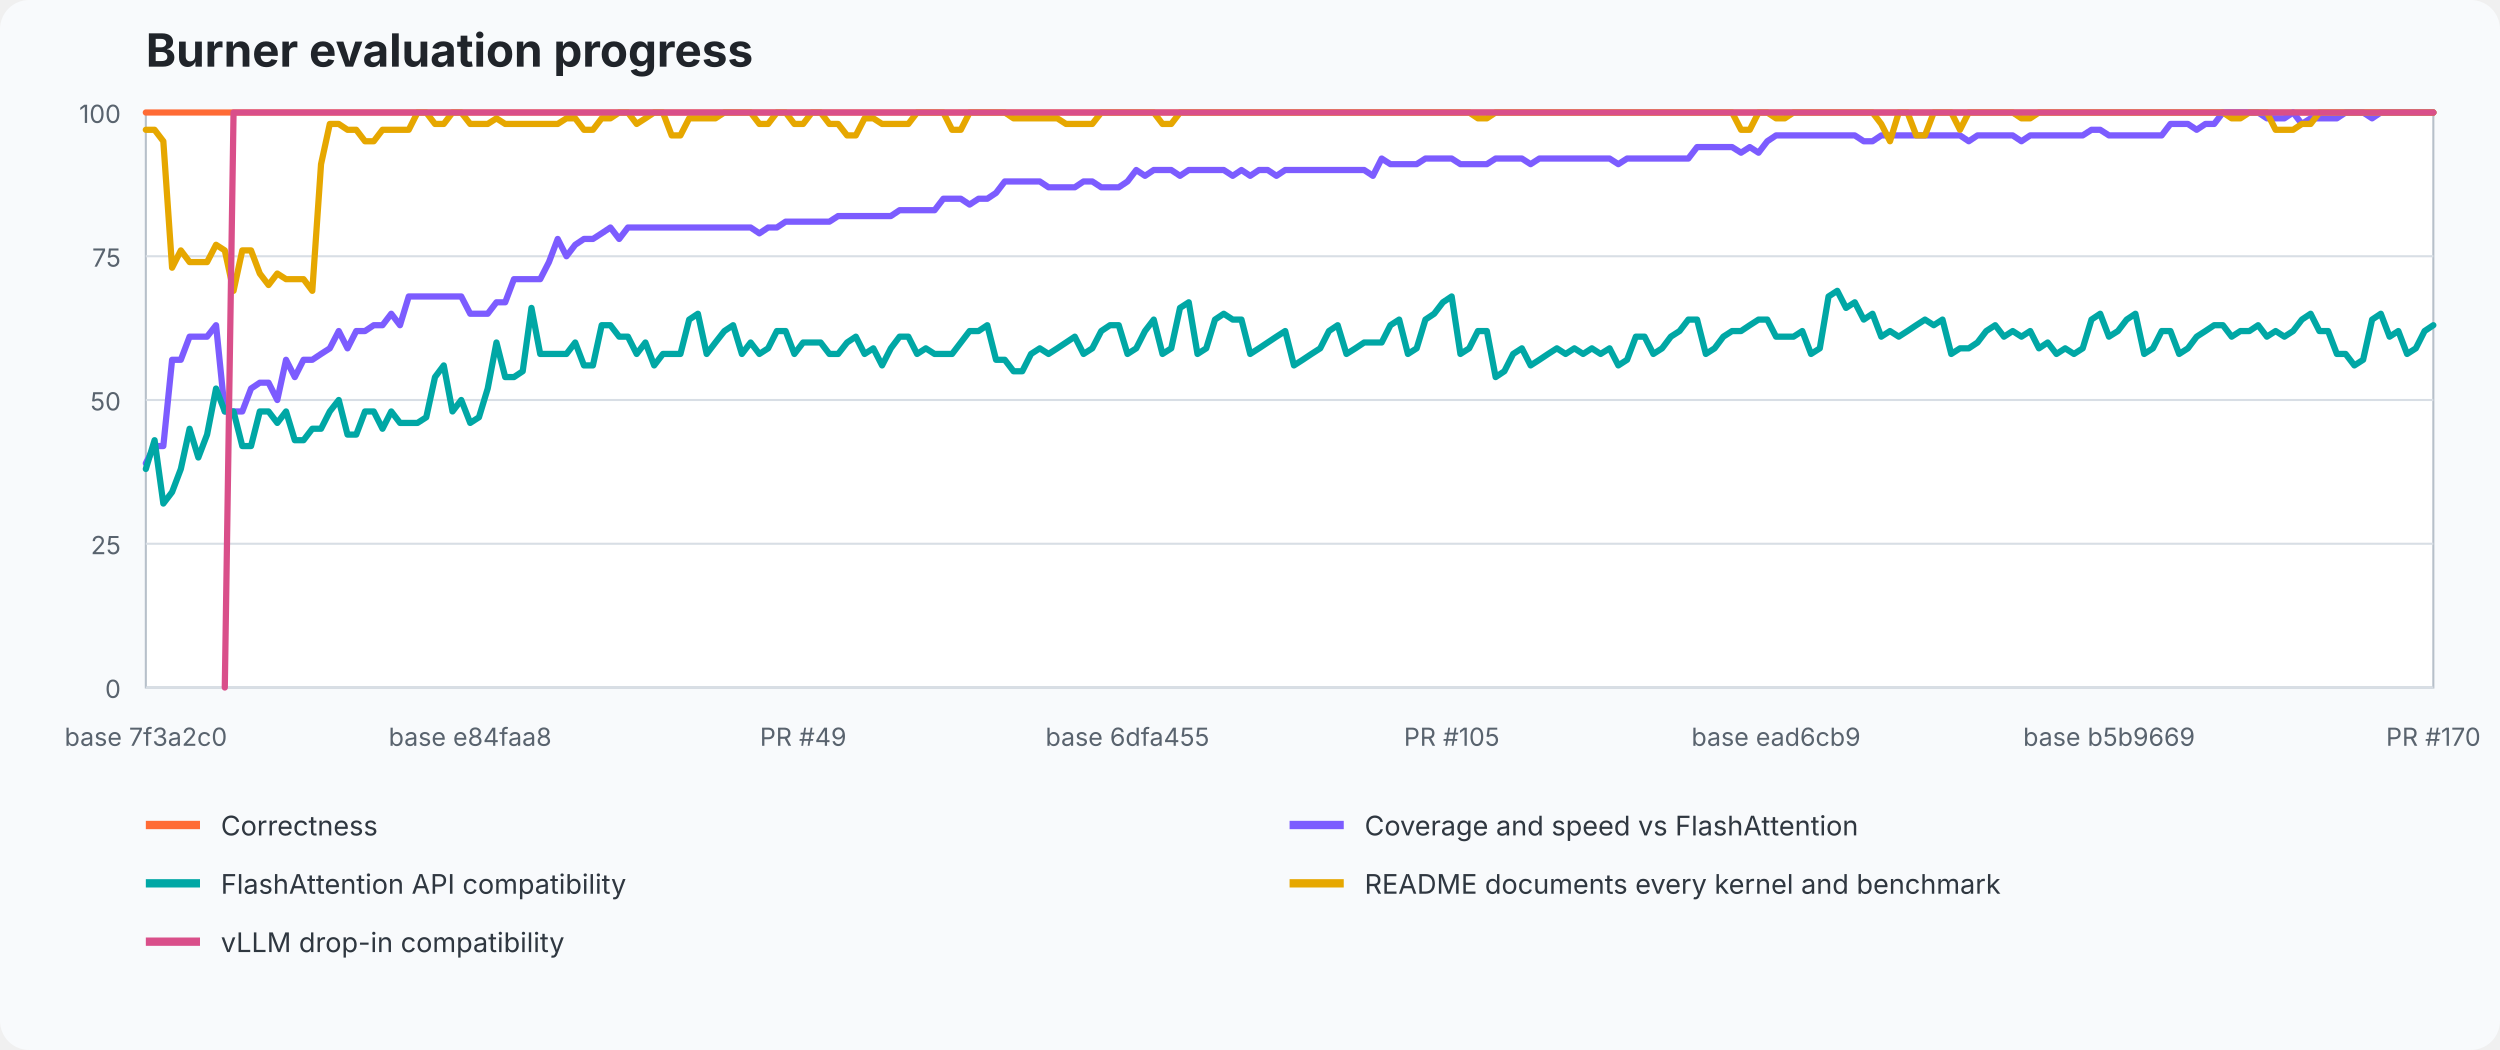
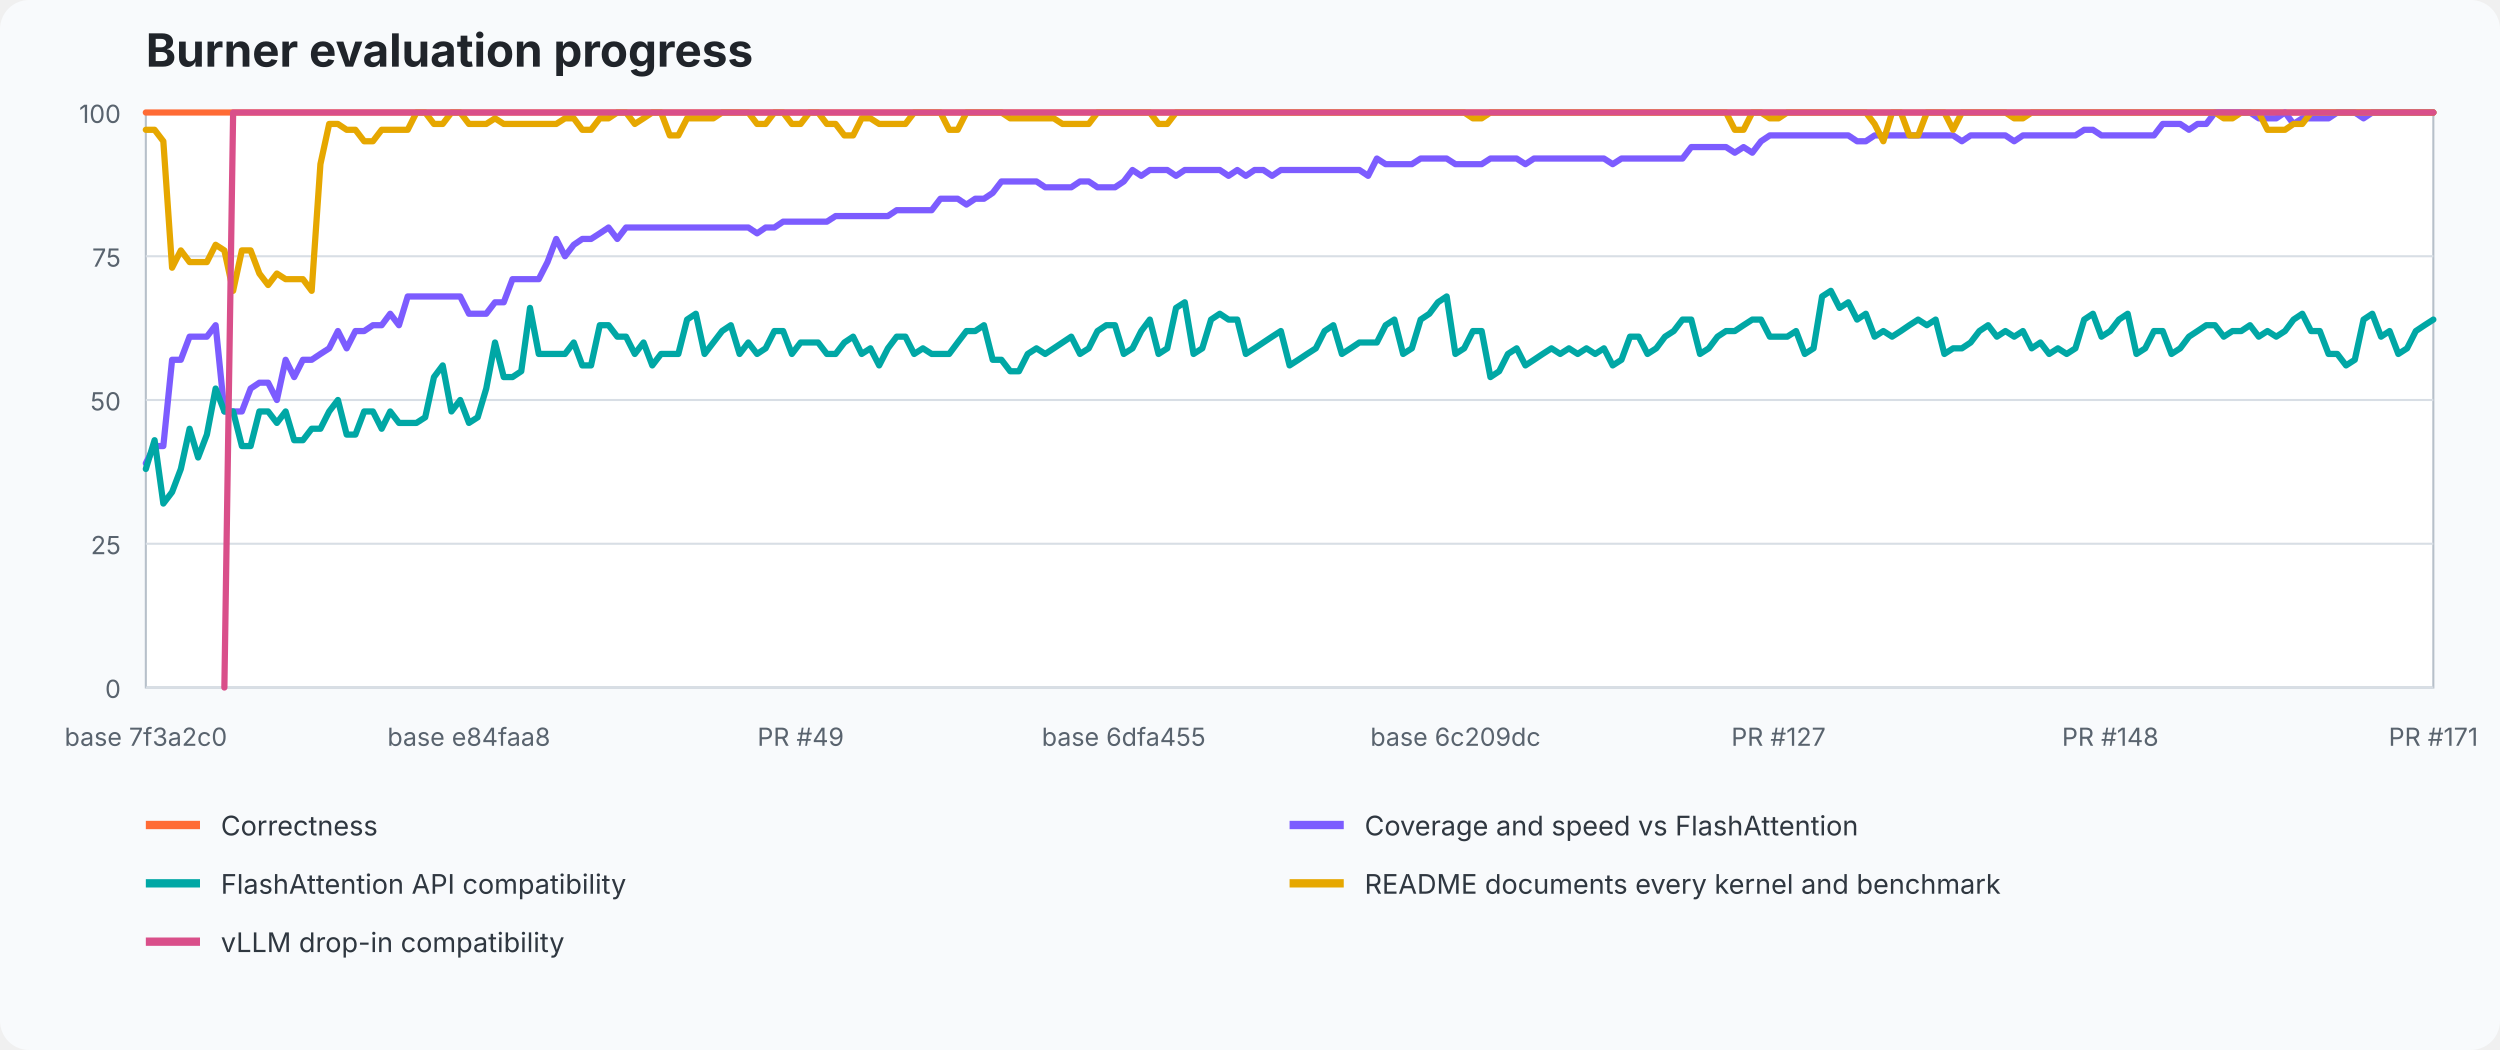
<svg xmlns="http://www.w3.org/2000/svg" width="1200" height="504" viewBox="0 0 1200 504" role="img" aria-labelledby="title desc">
  <style>text{font-family:ui-sans-serif,system-ui,-apple-system,BlinkMacSystemFont,"Segoe UI",sans-serif}.title{font-size:22px;font-weight:700;fill:#20242a}.axis{font-size:12px;fill:#59636e}.legend{font-size:13px;fill:#2f3740}.grid{stroke:#d8dee5;stroke-width:1}.plot{fill:#fff;stroke:#b7c0ca}</style>
  <rect width="100%" height="100%" fill="#f8fafc" rx="14" />
  <text x="70" y="32" class="title">Burner evaluation progress</text>
  <rect x="70" y="54" width="1098" height="276" class="plot" />
  <line x1="70" y1="330" x2="1168" y2="330" class="grid" />
  <text x="58" y="335" text-anchor="end" class="axis">0</text>
  <line x1="70" y1="261" x2="1168" y2="261" class="grid" />
  <text x="58" y="266" text-anchor="end" class="axis">25</text>
  <line x1="70" y1="192" x2="1168" y2="192" class="grid" />
  <text x="58" y="197" text-anchor="end" class="axis">50</text>
  <line x1="70" y1="123" x2="1168" y2="123" class="grid" />
  <text x="58" y="128" text-anchor="end" class="axis">75</text>
  <line x1="70" y1="54" x2="1168" y2="54" class="grid" />
  <text x="58" y="59" text-anchor="end" class="axis">100</text>
-   <polyline points="70.0,54.0 74.2,54.0 78.4,54.0 82.6,54.0 86.8,54.0 91.0,54.0 95.2,54.0 99.4,54.0 103.7,54.0 107.9,54.0 112.1,54.0 116.3,54.0 120.5,54.0 124.7,54.0 128.9,54.0 133.1,54.0 137.3,54.0 141.5,54.0 145.7,54.0 149.9,54.0 154.1,54.0 158.3,54.0 162.6,54.0 166.8,54.0 171.0,54.0 175.2,54.0 179.4,54.0 183.6,54.0 187.8,54.0 192.0,54.0 196.2,54.0 200.4,54.0 204.6,54.0 208.8,54.0 213.0,54.0 217.2,54.0 221.4,54.0 225.7,54.0 229.9,54.0 234.1,54.0 238.3,54.0 242.5,54.0 246.7,54.0 250.9,54.0 255.1,54.0 259.3,54.0 263.5,54.0 267.7,54.0 271.9,54.0 276.1,54.0 280.3,54.0 284.6,54.0 288.8,54.0 293.0,54.0 297.2,54.0 301.4,54.0 305.6,54.0 309.8,54.0 314.0,54.0 318.2,54.0 322.4,54.0 326.6,54.0 330.8,54.0 335.0,54.0 339.2,54.0 343.4,54.0 347.7,54.0 351.9,54.0 356.1,54.0 360.3,54.0 364.5,54.0 368.7,54.0 372.9,54.0 377.1,54.0 381.3,54.0 385.5,54.0 389.7,54.0 393.9,54.0 398.1,54.0 402.3,54.0 406.6,54.0 410.8,54.0 415.0,54.0 419.2,54.0 423.4,54.0 427.6,54.0 431.8,54.0 436.0,54.0 440.2,54.0 444.4,54.0 448.6,54.0 452.8,54.0 457.0,54.0 461.2,54.0 465.4,54.0 469.7,54.0 473.9,54.0 478.1,54.0 482.3,54.0 486.5,54.0 490.7,54.0 494.9,54.0 499.1,54.0 503.3,54.0 507.5,54.0 511.7,54.0 515.9,54.0 520.1,54.0 524.3,54.0 528.6,54.0 532.8,54.0 537.0,54.0 541.2,54.0 545.4,54.0 549.6,54.0 553.8,54.0 558.0,54.0 562.2,54.0 566.4,54.0 570.6,54.0 574.8,54.0 579.0,54.0 583.2,54.0 587.4,54.0 591.7,54.0 595.9,54.0 600.1,54.0 604.3,54.0 608.5,54.0 612.7,54.0 616.9,54.0 621.1,54.0 625.3,54.0 629.5,54.0 633.7,54.0 637.9,54.0 642.1,54.0 646.3,54.0 650.6,54.0 654.8,54.0 659.0,54.0 663.2,54.0 667.4,54.0 671.6,54.0 675.8,54.0 680.0,54.0 684.2,54.0 688.4,54.0 692.6,54.0 696.8,54.0 701.0,54.0 705.2,54.0 709.4,54.0 713.7,54.0 717.9,54.0 722.1,54.0 726.3,54.0 730.5,54.0 734.7,54.0 738.9,54.0 743.1,54.0 747.3,54.0 751.5,54.0 755.7,54.0 759.9,54.0 764.1,54.0 768.3,54.0 772.6,54.0 776.8,54.0 781.0,54.0 785.2,54.0 789.4,54.0 793.6,54.0 797.8,54.0 802.0,54.0 806.2,54.0 810.4,54.0 814.6,54.0 818.8,54.0 823.0,54.0 827.2,54.0 831.4,54.0 835.7,54.0 839.9,54.0 844.1,54.0 848.3,54.0 852.5,54.0 856.7,54.0 860.9,54.0 865.1,54.0 869.3,54.0 873.5,54.0 877.7,54.0 881.9,54.0 886.1,54.0 890.3,54.0 894.6,54.0 898.8,54.0 903.0,54.0 907.2,54.0 911.4,54.0 915.6,54.0 919.8,54.0 924.0,54.0 928.2,54.0 932.4,54.0 936.6,54.0 940.8,54.0 945.0,54.0 949.2,54.0 953.4,54.0 957.7,54.0 961.9,54.0 966.1,54.0 970.3,54.0 974.5,54.0 978.7,54.0 982.9,54.0 987.1,54.0 991.3,54.0 995.5,54.0 999.7,54.0 1003.9,54.0 1008.1,54.0 1012.3,54.0 1016.6,54.0 1020.8,54.0 1025.0,54.0 1029.2,54.0 1033.4,54.0 1037.6,54.0 1041.8,54.0 1046.0,54.0 1050.2,54.0 1054.4,54.0 1058.6,54.0 1062.8,54.0 1067.0,54.0 1071.2,54.0 1075.4,54.0 1079.7,54.0 1083.9,54.0 1088.1,54.0 1092.3,54.0 1096.5,54.0 1100.7,54.0 1104.9,54.0 1109.1,54.0 1113.3,54.0 1117.5,54.0 1121.7,54.0 1125.9,54.0 1130.1,54.0 1134.3,54.0 1138.6,54.0 1142.8,54.0 1147.0,54.0 1151.2,54.0 1155.4,54.0 1159.6,54.0 1163.8,54.0 1168.0,54.0" fill="none" stroke="#ff6b35" stroke-width="3" stroke-linejoin="round" stroke-linecap="round" />
-   <polyline points="70.0,222.4 74.2,214.1 78.4,214.1 82.6,172.7 86.8,172.7 91.0,161.6 95.2,161.6 99.4,161.6 103.7,156.1 107.9,197.5 112.1,197.5 116.3,197.5 120.5,186.5 124.7,183.7 128.9,183.7 133.1,192.0 137.3,172.7 141.5,181.0 145.7,172.7 149.9,172.7 154.1,169.9 158.3,167.2 162.6,158.9 166.8,167.2 171.0,158.9 175.2,158.9 179.4,156.1 183.6,156.1 187.8,150.6 192.0,156.1 196.2,142.3 200.4,142.3 204.6,142.3 208.8,142.3 213.0,142.3 217.2,142.3 221.4,142.3 225.7,150.6 229.9,150.6 234.1,150.6 238.3,145.1 242.5,145.1 246.7,134.0 250.9,134.0 255.1,134.0 259.3,134.0 263.5,125.8 267.7,114.7 271.9,123.0 276.1,117.5 280.3,114.7 284.6,114.7 288.8,112.0 293.0,109.2 297.2,114.7 301.4,109.2 305.6,109.2 309.8,109.2 314.0,109.2 318.2,109.2 322.4,109.2 326.6,109.2 330.8,109.2 335.0,109.2 339.2,109.2 343.4,109.2 347.7,109.2 351.9,109.2 356.1,109.2 360.3,109.2 364.5,112.0 368.7,109.2 372.9,109.2 377.1,106.4 381.3,106.4 385.5,106.4 389.7,106.4 393.9,106.4 398.1,106.4 402.3,103.7 406.6,103.7 410.8,103.7 415.0,103.7 419.2,103.7 423.4,103.7 427.6,103.7 431.8,100.9 436.0,100.9 440.2,100.9 444.4,100.9 448.6,100.9 452.8,95.4 457.0,95.4 461.2,95.4 465.4,98.2 469.7,95.4 473.9,95.4 478.1,92.6 482.3,87.1 486.5,87.1 490.7,87.1 494.9,87.1 499.1,87.1 503.3,89.9 507.5,89.9 511.7,89.9 515.9,89.9 520.1,87.1 524.3,87.1 528.6,89.9 532.8,89.9 537.0,89.9 541.2,87.1 545.4,81.6 549.6,84.4 553.8,81.6 558.0,81.6 562.2,81.6 566.4,84.4 570.6,81.6 574.8,81.6 579.0,81.6 583.2,81.6 587.4,81.6 591.7,84.4 595.9,81.6 600.1,84.4 604.3,81.6 608.5,81.6 612.7,84.4 616.9,81.6 621.1,81.6 625.3,81.6 629.5,81.6 633.7,81.6 637.9,81.6 642.1,81.6 646.3,81.6 650.6,81.6 654.8,81.6 659.0,84.4 663.2,76.1 667.4,78.8 671.6,78.8 675.8,78.8 680.0,78.8 684.2,76.1 688.4,76.1 692.6,76.1 696.8,76.1 701.0,78.8 705.2,78.8 709.4,78.8 713.7,78.8 717.9,76.1 722.1,76.1 726.3,76.1 730.5,76.1 734.7,78.8 738.9,76.1 743.1,76.1 747.3,76.1 751.5,76.1 755.7,76.1 759.9,76.1 764.1,76.1 768.3,76.1 772.6,76.1 776.8,78.8 781.0,76.1 785.2,76.1 789.4,76.1 793.6,76.1 797.8,76.1 802.0,76.1 806.2,76.1 810.4,76.1 814.6,70.6 818.8,70.6 823.0,70.6 827.2,70.6 831.4,70.6 835.7,73.3 839.9,70.6 844.1,73.3 848.3,67.8 852.5,65.0 856.7,65.0 860.9,65.0 865.1,65.0 869.3,65.0 873.5,65.0 877.7,65.0 881.9,65.0 886.1,65.0 890.3,65.0 894.6,67.8 898.8,67.8 903.0,65.0 907.2,65.0 911.4,65.0 915.6,65.0 919.8,65.0 924.0,65.0 928.2,65.0 932.4,65.0 936.6,65.0 940.8,65.0 945.0,67.8 949.2,65.0 953.4,65.0 957.7,65.0 961.9,65.0 966.1,65.0 970.3,67.8 974.5,65.0 978.7,65.0 982.9,65.0 987.1,65.0 991.3,65.0 995.5,65.0 999.7,65.0 1003.9,62.3 1008.1,62.3 1012.3,65.0 1016.6,65.0 1020.8,65.0 1025.0,65.0 1029.2,65.0 1033.4,65.0 1037.6,65.0 1041.8,59.5 1046.0,59.5 1050.2,59.5 1054.4,62.3 1058.6,59.5 1062.8,59.5 1067.0,54.0 1071.2,54.0 1075.4,54.0 1079.7,54.0 1083.9,54.0 1088.1,56.8 1092.3,56.8 1096.5,56.8 1100.7,54.0 1104.9,59.5 1109.1,56.8 1113.3,56.8 1117.5,56.8 1121.7,56.8 1125.9,54.0 1130.1,54.0 1134.3,54.0 1138.6,56.8 1142.8,54.0 1147.0,54.0 1151.2,54.0 1155.4,54.0 1159.6,54.0 1163.8,54.0 1168.0,54.0" fill="none" stroke="#7c5cff" stroke-width="3" stroke-linejoin="round" stroke-linecap="round" />
-   <polyline points="70.0,225.1 74.2,211.3 78.4,241.7 82.6,236.2 86.8,225.1 91.0,205.8 95.2,219.6 99.4,208.6 103.7,186.5 107.9,197.5 112.1,197.5 116.3,214.1 120.5,214.1 124.7,197.5 128.9,197.5 133.1,203.0 137.3,197.5 141.5,211.3 145.7,211.3 149.9,205.8 154.1,205.8 158.3,197.5 162.6,192.0 166.8,208.6 171.0,208.6 175.2,197.5 179.4,197.5 183.6,205.8 187.8,197.5 192.0,203.0 196.2,203.0 200.4,203.0 204.6,200.3 208.8,181.0 213.0,175.4 217.2,197.5 221.4,192.0 225.7,203.0 229.9,200.3 234.1,186.5 238.3,164.4 242.5,181.0 246.7,181.0 250.9,178.2 255.1,147.8 259.3,169.9 263.5,169.9 267.7,169.9 271.9,169.9 276.1,164.4 280.3,175.4 284.6,175.4 288.8,156.1 293.0,156.1 297.2,161.6 301.4,161.6 305.6,169.9 309.8,164.4 314.0,175.4 318.2,169.9 322.4,169.9 326.6,169.9 330.8,153.4 335.0,150.6 339.2,169.9 343.4,164.4 347.7,158.9 351.9,156.1 356.1,169.9 360.3,164.4 364.5,169.9 368.7,167.2 372.9,158.9 377.1,158.9 381.3,169.9 385.5,164.4 389.7,164.4 393.9,164.4 398.1,169.9 402.3,169.9 406.6,164.4 410.8,161.6 415.0,169.9 419.2,167.2 423.4,175.4 427.6,167.2 431.8,161.6 436.0,161.6 440.2,169.9 444.4,167.2 448.6,169.9 452.8,169.9 457.0,169.9 461.2,164.4 465.4,158.9 469.7,158.9 473.9,156.1 478.1,172.7 482.3,172.7 486.5,178.2 490.7,178.2 494.9,169.9 499.1,167.2 503.3,169.9 507.5,167.2 511.7,164.4 515.9,161.6 520.1,169.9 524.3,167.2 528.6,158.9 532.8,156.1 537.0,156.1 541.2,169.9 545.4,167.2 549.6,158.9 553.8,153.4 558.0,169.9 562.2,167.2 566.4,147.8 570.6,145.1 574.8,169.9 579.0,167.2 583.2,153.4 587.4,150.6 591.7,153.4 595.9,153.4 600.1,169.9 604.3,167.2 608.5,164.4 612.7,161.6 616.9,158.9 621.1,175.4 625.3,172.7 629.5,169.9 633.7,167.2 637.9,158.9 642.1,156.1 646.3,169.9 650.6,167.2 654.8,164.4 659.0,164.4 663.2,164.4 667.4,156.1 671.6,153.4 675.8,169.9 680.0,167.2 684.2,153.4 688.4,150.6 692.6,145.1 696.8,142.3 701.0,169.9 705.2,167.2 709.4,158.9 713.7,158.9 717.9,181.0 722.1,178.2 726.3,169.9 730.5,167.2 734.7,175.4 738.9,172.7 743.1,169.9 747.3,167.2 751.5,169.9 755.7,167.2 759.9,169.9 764.1,167.2 768.3,169.9 772.6,167.2 776.8,175.4 781.0,172.7 785.2,161.6 789.4,161.6 793.6,169.9 797.8,167.2 802.0,161.6 806.2,158.9 810.4,153.4 814.6,153.4 818.8,169.9 823.0,167.2 827.2,161.6 831.4,158.9 835.7,158.9 839.9,156.1 844.1,153.4 848.3,153.4 852.5,161.6 856.7,161.6 860.9,161.6 865.1,158.9 869.3,169.9 873.5,167.2 877.7,142.3 881.9,139.6 886.1,147.8 890.3,145.1 894.6,153.4 898.8,150.6 903.0,161.6 907.2,158.9 911.4,161.6 915.6,158.9 919.8,156.1 924.0,153.4 928.2,156.1 932.4,153.4 936.6,169.9 940.8,167.2 945.0,167.2 949.2,164.4 953.4,158.9 957.7,156.1 961.9,161.6 966.1,158.9 970.3,161.6 974.5,158.9 978.7,167.2 982.9,164.4 987.1,169.9 991.3,167.2 995.5,169.9 999.7,167.2 1003.9,153.4 1008.1,150.6 1012.3,161.6 1016.6,158.9 1020.8,153.4 1025.0,150.6 1029.2,169.9 1033.4,167.2 1037.6,158.9 1041.8,158.9 1046.0,169.9 1050.2,167.2 1054.4,161.6 1058.6,158.9 1062.8,156.1 1067.0,156.1 1071.2,161.6 1075.4,158.9 1079.7,158.9 1083.9,156.1 1088.1,161.6 1092.3,158.9 1096.5,161.6 1100.7,158.9 1104.9,153.4 1109.1,150.6 1113.3,158.9 1117.5,158.9 1121.7,169.9 1125.9,169.9 1130.1,175.4 1134.3,172.7 1138.6,153.4 1142.8,150.6 1147.0,161.6 1151.2,158.9 1155.4,169.9 1159.6,167.2 1163.8,158.9 1168.0,156.1" fill="none" stroke="#00a7a5" stroke-width="3" stroke-linejoin="round" stroke-linecap="round" />
-   <polyline points="70.0,62.3 74.2,62.3 78.4,67.8 82.6,128.5 86.8,120.2 91.0,125.8 95.2,125.8 99.4,125.8 103.7,117.5 107.9,120.2 112.1,139.6 116.3,120.2 120.5,120.2 124.7,131.3 128.9,136.8 133.1,131.3 137.3,134.0 141.5,134.0 145.7,134.0 149.9,139.6 154.1,78.8 158.3,59.5 162.6,59.5 166.8,62.3 171.0,62.3 175.2,67.8 179.4,67.8 183.6,62.3 187.8,62.3 192.0,62.3 196.2,62.3 200.4,54.0 204.6,54.0 208.8,59.5 213.0,59.5 217.2,54.0 221.4,54.0 225.7,59.5 229.9,59.5 234.1,59.5 238.3,56.8 242.5,59.5 246.7,59.5 250.9,59.5 255.1,59.5 259.3,59.5 263.5,59.5 267.7,59.5 271.9,56.8 276.1,56.8 280.3,62.3 284.6,62.3 288.8,56.8 293.0,56.8 297.2,54.0 301.4,54.0 305.6,59.5 309.8,56.8 314.0,54.0 318.2,54.0 322.4,65.0 326.6,65.0 330.8,56.8 335.0,56.8 339.2,56.8 343.4,56.8 347.7,54.0 351.9,54.0 356.1,54.0 360.3,54.0 364.5,59.5 368.7,59.5 372.9,54.0 377.1,54.0 381.3,59.5 385.5,59.5 389.7,54.0 393.9,54.0 398.1,59.5 402.3,59.5 406.6,65.0 410.8,65.0 415.0,56.8 419.2,56.8 423.4,59.5 427.6,59.5 431.8,59.5 436.0,59.5 440.2,54.0 444.4,54.0 448.6,54.0 452.8,54.0 457.0,62.3 461.2,62.3 465.4,54.0 469.7,54.0 473.9,54.0 478.1,54.0 482.3,54.0 486.5,56.8 490.7,56.8 494.9,56.8 499.1,56.8 503.3,56.8 507.5,56.8 511.7,59.5 515.9,59.5 520.1,59.5 524.3,59.5 528.6,54.0 532.8,54.0 537.0,54.0 541.2,54.0 545.4,54.0 549.6,54.0 553.8,54.0 558.0,59.5 562.2,59.5 566.4,54.0 570.6,54.0 574.8,54.0 579.0,54.0 583.2,54.0 587.4,54.0 591.7,54.0 595.9,54.0 600.1,54.0 604.3,54.0 608.5,54.0 612.7,54.0 616.9,54.0 621.1,54.0 625.3,54.0 629.5,54.0 633.7,54.0 637.9,54.0 642.1,54.0 646.3,54.0 650.6,54.0 654.8,54.0 659.0,54.0 663.2,54.0 667.4,54.0 671.6,54.0 675.8,54.0 680.0,54.0 684.2,54.0 688.4,54.0 692.6,54.0 696.8,54.0 701.0,54.0 705.2,54.0 709.4,56.8 713.7,56.8 717.9,54.0 722.1,54.0 726.3,54.0 730.5,54.0 734.7,54.0 738.9,54.0 743.1,54.0 747.3,54.0 751.5,54.0 755.7,54.0 759.9,54.0 764.1,54.0 768.3,54.0 772.6,54.0 776.8,54.0 781.0,54.0 785.2,54.0 789.4,54.0 793.6,54.0 797.8,54.0 802.0,54.0 806.2,54.0 810.4,54.0 814.6,54.0 818.8,54.0 823.0,54.0 827.2,54.0 831.4,54.0 835.7,62.3 839.9,62.3 844.1,54.0 848.3,54.0 852.5,56.8 856.7,56.8 860.9,54.0 865.1,54.0 869.3,54.0 873.5,54.0 877.7,54.0 881.9,54.0 886.1,54.0 890.3,54.0 894.6,54.0 898.8,54.0 903.0,59.5 907.2,67.8 911.4,54.0 915.6,54.0 919.8,65.0 924.0,65.0 928.2,54.0 932.4,54.0 936.6,54.0 940.8,62.3 945.0,54.0 949.2,54.0 953.4,54.0 957.7,54.0 961.9,54.0 966.1,54.0 970.3,56.8 974.5,56.8 978.7,54.0 982.9,54.0 987.1,54.0 991.3,54.0 995.5,54.0 999.7,54.0 1003.9,54.0 1008.1,54.0 1012.3,54.0 1016.6,54.0 1020.8,54.0 1025.0,54.0 1029.2,54.0 1033.4,54.0 1037.6,54.0 1041.8,54.0 1046.0,54.0 1050.2,54.0 1054.4,54.0 1058.6,54.0 1062.8,54.0 1067.0,54.0 1071.2,56.8 1075.4,56.8 1079.7,54.0 1083.9,54.0 1088.1,54.0 1092.3,62.3 1096.5,62.3 1100.7,62.3 1104.9,59.5 1109.1,59.5 1113.3,54.0 1117.5,54.0 1121.7,54.0 1125.9,54.0 1130.1,54.0 1134.3,54.0 1138.6,54.0 1142.8,54.0 1147.0,54.0 1151.2,54.0 1155.4,54.0 1159.6,54.0 1163.8,54.0 1168.0,54.0" fill="none" stroke="#e6a700" stroke-width="3" stroke-linejoin="round" stroke-linecap="round" />
-   <polyline points="107.9,330.0 112.1,54.0 116.3,54.0 120.5,54.0 124.7,54.0 128.9,54.0 133.1,54.0 137.3,54.0 141.5,54.0 145.7,54.0 149.9,54.0 154.1,54.0 158.3,54.0 162.6,54.0 166.8,54.0 171.0,54.0 175.2,54.0 179.4,54.0 183.6,54.0 187.8,54.0 192.0,54.0 196.2,54.0 200.4,54.0 204.6,54.0 208.8,54.0 213.0,54.0 217.2,54.0 221.4,54.0 225.7,54.0 229.9,54.0 234.1,54.0 238.3,54.0 242.5,54.0 246.7,54.0 250.9,54.0 255.1,54.0 259.3,54.0 263.5,54.0 267.7,54.0 271.9,54.0 276.1,54.0 280.3,54.0 284.6,54.0 288.8,54.0 293.0,54.0 297.2,54.0 301.4,54.0 305.6,54.0 309.8,54.0 314.0,54.0 318.2,54.0 322.4,54.0 326.6,54.0 330.8,54.0 335.0,54.0 339.2,54.0 343.4,54.0 347.7,54.0 351.9,54.0 356.1,54.0 360.3,54.0 364.5,54.0 368.7,54.0 372.9,54.0 377.1,54.0 381.3,54.0 385.5,54.0 389.7,54.0 393.9,54.0 398.1,54.0 402.3,54.0 406.6,54.0 410.8,54.0 415.0,54.0 419.2,54.0 423.4,54.0 427.6,54.0 431.8,54.0 436.0,54.0 440.2,54.0 444.4,54.0 448.6,54.0 452.8,54.0 457.0,54.0 461.2,54.0 465.4,54.0 469.7,54.0 473.9,54.0 478.1,54.0 482.3,54.0 486.5,54.0 490.7,54.0 494.9,54.0 499.1,54.0 503.3,54.0 507.5,54.0 511.7,54.0 515.9,54.0 520.1,54.0 524.3,54.0 528.6,54.0 532.8,54.0 537.0,54.0 541.2,54.0 545.4,54.0 549.6,54.0 553.8,54.0 558.0,54.0 562.2,54.0 566.4,54.0 570.6,54.0 574.8,54.0 579.0,54.0 583.2,54.0 587.4,54.0 591.7,54.0 595.9,54.0 600.1,54.0 604.3,54.0 608.5,54.0 612.7,54.0 616.9,54.0 621.1,54.0 625.3,54.0 629.5,54.0 633.7,54.0 637.9,54.0 642.1,54.0 646.3,54.0 650.6,54.0 654.8,54.0 659.0,54.0 663.2,54.0 667.4,54.0 671.6,54.0 675.8,54.0 680.0,54.0 684.2,54.0 688.4,54.0 692.6,54.0 696.8,54.0 701.0,54.0 705.2,54.0 709.4,54.0 713.7,54.0 717.9,54.0 722.1,54.0 726.3,54.0 730.5,54.0 734.7,54.0 738.9,54.0 743.1,54.0 747.3,54.0 751.5,54.0 755.7,54.0 759.9,54.0 764.1,54.0 768.3,54.0 772.6,54.0 776.8,54.0 781.0,54.0 785.2,54.0 789.4,54.0 793.6,54.0 797.8,54.0 802.0,54.0 806.2,54.0 810.4,54.0 814.6,54.0 818.8,54.0 823.0,54.0 827.2,54.0 831.4,54.0 835.7,54.0 839.9,54.0 844.1,54.0 848.3,54.0 852.5,54.0 856.7,54.0 860.9,54.0 865.1,54.0 869.3,54.0 873.5,54.0 877.7,54.0 881.9,54.0 886.1,54.0 890.3,54.0 894.6,54.0 898.8,54.0 903.0,54.0 907.2,54.0 911.4,54.0 915.6,54.0 919.8,54.0 924.0,54.0 928.2,54.0 932.4,54.0 936.6,54.0 940.8,54.0 945.0,54.0 949.2,54.0 953.4,54.0 957.7,54.0 961.9,54.0 966.1,54.0 970.3,54.0 974.5,54.0 978.7,54.0 982.9,54.0 987.1,54.0 991.3,54.0 995.5,54.0 999.7,54.0 1003.9,54.0 1008.1,54.0 1012.3,54.0 1016.6,54.0 1020.8,54.0 1025.0,54.0 1029.2,54.0 1033.4,54.0 1037.6,54.0 1041.8,54.0 1046.0,54.0 1050.2,54.0 1054.4,54.0 1058.6,54.0 1062.8,54.0 1067.0,54.0 1071.2,54.0 1075.4,54.0 1079.7,54.0 1083.9,54.0 1088.1,54.0 1092.3,54.0 1096.5,54.0 1100.7,54.0 1104.9,54.0 1109.1,54.0 1113.3,54.0 1117.5,54.0 1121.7,54.0 1125.9,54.0 1130.1,54.0 1134.3,54.0 1138.6,54.0 1142.8,54.0 1147.0,54.0 1151.2,54.0 1155.4,54.0 1159.6,54.0 1163.8,54.0 1168.0,54.0" fill="none" stroke="#d94f8a" stroke-width="3" stroke-linejoin="round" stroke-linecap="round" />
+   <polyline points="70.0,54.0 74.2,54.0 78.4,54.0 82.6,54.0 86.8,54.0 91.0,54.0 95.1,54.0 99.3,54.0 103.5,54.0 107.7,54.0 111.9,54.0 116.1,54.0 120.3,54.0 124.5,54.0 128.7,54.0 132.9,54.0 137.1,54.0 141.2,54.0 145.4,54.0 149.6,54.0 153.8,54.0 158.0,54.0 162.2,54.0 166.4,54.0 170.6,54.0 174.8,54.0 179.0,54.0 183.2,54.0 187.3,54.0 191.5,54.0 195.7,54.0 199.9,54.0 204.1,54.0 208.3,54.0 212.5,54.0 216.7,54.0 220.9,54.0 225.1,54.0 229.3,54.0 233.4,54.0 237.6,54.0 241.8,54.0 246.0,54.0 250.2,54.0 254.4,54.0 258.6,54.0 262.8,54.0 267.0,54.0 271.2,54.0 275.4,54.0 279.5,54.0 283.7,54.0 287.9,54.0 292.1,54.0 296.3,54.0 300.5,54.0 304.7,54.0 308.9,54.0 313.1,54.0 317.3,54.0 321.5,54.0 325.6,54.0 329.8,54.0 334.0,54.0 338.2,54.0 342.4,54.0 346.6,54.0 350.8,54.0 355.0,54.0 359.2,54.0 363.4,54.0 367.5,54.0 371.7,54.0 375.9,54.0 380.1,54.0 384.3,54.0 388.5,54.0 392.7,54.0 396.9,54.0 401.1,54.0 405.3,54.0 409.5,54.0 413.6,54.0 417.8,54.0 422.0,54.0 426.2,54.0 430.4,54.0 434.6,54.0 438.8,54.0 443.0,54.0 447.2,54.0 451.4,54.0 455.6,54.0 459.7,54.0 463.9,54.0 468.1,54.0 472.3,54.0 476.5,54.0 480.7,54.0 484.9,54.0 489.1,54.0 493.3,54.0 497.5,54.0 501.7,54.0 505.8,54.0 510.0,54.0 514.2,54.0 518.4,54.0 522.6,54.0 526.8,54.0 531.0,54.0 535.2,54.0 539.4,54.0 543.6,54.0 547.8,54.0 551.9,54.0 556.1,54.0 560.3,54.0 564.5,54.0 568.7,54.0 572.9,54.0 577.1,54.0 581.3,54.0 585.5,54.0 589.7,54.0 593.9,54.0 598.0,54.0 602.2,54.0 606.4,54.0 610.6,54.0 614.8,54.0 619.0,54.0 623.2,54.0 627.4,54.0 631.6,54.0 635.8,54.0 640.0,54.0 644.1,54.0 648.3,54.0 652.5,54.0 656.7,54.0 660.9,54.0 665.1,54.0 669.3,54.0 673.5,54.0 677.7,54.0 681.9,54.0 686.1,54.0 690.2,54.0 694.4,54.0 698.6,54.0 702.8,54.0 707.0,54.0 711.2,54.0 715.4,54.0 719.6,54.0 723.8,54.0 728.0,54.0 732.2,54.0 736.3,54.0 740.5,54.0 744.7,54.0 748.9,54.0 753.1,54.0 757.3,54.0 761.5,54.0 765.7,54.0 769.9,54.0 774.1,54.0 778.3,54.0 782.4,54.0 786.6,54.0 790.8,54.0 795.0,54.0 799.2,54.0 803.4,54.0 807.6,54.0 811.8,54.0 816.0,54.0 820.2,54.0 824.4,54.0 828.5,54.0 832.7,54.0 836.9,54.0 841.1,54.0 845.3,54.0 849.5,54.0 853.7,54.0 857.9,54.0 862.1,54.0 866.3,54.0 870.5,54.0 874.6,54.0 878.8,54.0 883.0,54.0 887.2,54.0 891.4,54.0 895.6,54.0 899.8,54.0 904.0,54.0 908.2,54.0 912.4,54.0 916.5,54.0 920.7,54.0 924.9,54.0 929.1,54.0 933.3,54.0 937.5,54.0 941.7,54.0 945.9,54.0 950.1,54.0 954.3,54.0 958.5,54.0 962.6,54.0 966.8,54.0 971.0,54.0 975.2,54.0 979.4,54.0 983.6,54.0 987.8,54.0 992.0,54.0 996.2,54.0 1000.4,54.0 1004.6,54.0 1008.7,54.0 1012.9,54.0 1017.1,54.0 1021.3,54.0 1025.5,54.0 1029.7,54.0 1033.9,54.0 1038.1,54.0 1042.3,54.0 1046.5,54.0 1050.7,54.0 1054.8,54.0 1059.0,54.0 1063.2,54.0 1067.4,54.0 1071.6,54.0 1075.8,54.0 1080.0,54.0 1084.2,54.0 1088.4,54.0 1092.6,54.0 1096.8,54.0 1100.9,54.0 1105.1,54.0 1109.3,54.0 1113.5,54.0 1117.7,54.0 1121.9,54.0 1126.1,54.0 1130.3,54.0 1134.5,54.0 1138.7,54.0 1142.9,54.0 1147.0,54.0 1151.2,54.0 1155.4,54.0 1159.6,54.0 1163.8,54.0 1168.0,54.0" fill="none" stroke="#ff6b35" stroke-width="3" stroke-linejoin="round" stroke-linecap="round" />
+   <polyline points="70.0,222.4 74.2,214.1 78.4,214.1 82.6,172.7 86.8,172.7 91.0,161.6 95.1,161.6 99.3,161.6 103.5,156.1 107.7,197.5 111.9,197.5 116.1,197.5 120.3,186.5 124.5,183.7 128.7,183.7 132.9,192.0 137.1,172.7 141.2,181.0 145.4,172.7 149.6,172.7 153.8,169.9 158.0,167.2 162.2,158.9 166.4,167.2 170.6,158.9 174.8,158.9 179.0,156.1 183.2,156.1 187.3,150.6 191.5,156.1 195.7,142.3 199.9,142.3 204.1,142.3 208.3,142.3 212.5,142.3 216.7,142.3 220.9,142.3 225.1,150.6 229.3,150.6 233.4,150.6 237.6,145.1 241.8,145.1 246.0,134.0 250.2,134.0 254.4,134.0 258.6,134.0 262.8,125.8 267.0,114.7 271.2,123.0 275.4,117.5 279.5,114.7 283.7,114.7 287.9,112.0 292.1,109.2 296.3,114.7 300.5,109.2 304.7,109.2 308.9,109.2 313.1,109.2 317.3,109.2 321.5,109.2 325.6,109.2 329.8,109.2 334.0,109.2 338.2,109.2 342.4,109.2 346.6,109.2 350.8,109.2 355.0,109.2 359.2,109.2 363.4,112.0 367.5,109.2 371.7,109.2 375.9,106.4 380.1,106.4 384.3,106.4 388.5,106.4 392.7,106.4 396.9,106.4 401.1,103.7 405.3,103.7 409.5,103.7 413.6,103.7 417.8,103.7 422.0,103.7 426.2,103.7 430.4,100.9 434.6,100.9 438.8,100.9 443.0,100.9 447.2,100.9 451.4,95.4 455.6,95.4 459.7,95.4 463.9,98.2 468.1,95.4 472.3,95.4 476.5,92.6 480.7,87.1 484.9,87.1 489.1,87.1 493.3,87.1 497.5,87.1 501.7,89.9 505.8,89.9 510.0,89.9 514.2,89.9 518.4,87.1 522.6,87.1 526.8,89.9 531.0,89.9 535.2,89.9 539.4,87.1 543.6,81.6 547.8,84.4 551.9,81.6 556.1,81.6 560.3,81.6 564.5,84.4 568.7,81.6 572.9,81.6 577.1,81.6 581.3,81.6 585.5,81.6 589.7,84.4 593.9,81.6 598.0,84.4 602.2,81.6 606.4,81.6 610.6,84.4 614.8,81.6 619.0,81.6 623.2,81.6 627.4,81.6 631.6,81.6 635.8,81.6 640.0,81.6 644.1,81.6 648.3,81.6 652.5,81.6 656.7,84.4 660.9,76.1 665.1,78.8 669.3,78.8 673.5,78.8 677.7,78.8 681.9,76.1 686.1,76.1 690.2,76.1 694.4,76.1 698.6,78.8 702.8,78.8 707.0,78.8 711.2,78.8 715.4,76.1 719.6,76.1 723.8,76.1 728.0,76.1 732.2,78.8 736.3,76.1 740.5,76.1 744.7,76.1 748.9,76.1 753.1,76.1 757.3,76.1 761.5,76.1 765.7,76.1 769.9,76.1 774.1,78.8 778.3,76.1 782.4,76.1 786.6,76.1 790.8,76.1 795.0,76.1 799.2,76.1 803.4,76.1 807.6,76.1 811.8,70.6 816.0,70.6 820.2,70.6 824.4,70.6 828.5,70.6 832.7,73.3 836.9,70.6 841.1,73.3 845.3,67.8 849.5,65.0 853.7,65.0 857.9,65.0 862.1,65.0 866.3,65.0 870.5,65.0 874.6,65.0 878.8,65.0 883.0,65.0 887.2,65.0 891.4,67.8 895.6,67.8 899.8,65.0 904.0,65.0 908.2,65.0 912.4,65.0 916.5,65.0 920.7,65.0 924.9,65.0 929.1,65.0 933.3,65.0 937.5,65.0 941.7,67.8 945.9,65.0 950.1,65.0 954.3,65.0 958.5,65.0 962.6,65.0 966.8,67.8 971.0,65.0 975.2,65.0 979.4,65.0 983.6,65.0 987.8,65.0 992.0,65.0 996.2,65.0 1000.4,62.3 1004.6,62.3 1008.7,65.0 1012.9,65.0 1017.1,65.0 1021.3,65.0 1025.5,65.0 1029.7,65.0 1033.9,65.0 1038.1,59.5 1042.3,59.5 1046.5,59.5 1050.7,62.3 1054.8,59.5 1059.0,59.5 1063.2,54.0 1067.4,54.0 1071.6,54.0 1075.8,54.0 1080.0,54.0 1084.2,56.8 1088.4,56.8 1092.6,56.8 1096.8,54.0 1100.9,59.5 1105.1,56.8 1109.3,56.8 1113.5,56.8 1117.7,56.8 1121.9,54.0 1126.1,54.0 1130.3,54.0 1134.5,56.8 1138.7,54.0 1142.9,54.0 1147.0,54.0 1151.2,54.0 1155.4,54.0 1159.6,54.0 1163.8,54.0 1168.0,54.0" fill="none" stroke="#7c5cff" stroke-width="3" stroke-linejoin="round" stroke-linecap="round" />
+   <polyline points="70.0,225.1 74.2,211.3 78.4,241.7 82.6,236.2 86.8,225.1 91.0,205.8 95.1,219.6 99.3,208.6 103.5,186.5 107.7,197.5 111.9,197.5 116.1,214.1 120.3,214.1 124.5,197.5 128.7,197.5 132.9,203.0 137.1,197.5 141.2,211.3 145.4,211.3 149.6,205.8 153.8,205.8 158.0,197.5 162.2,192.0 166.4,208.6 170.6,208.6 174.8,197.5 179.0,197.5 183.2,205.8 187.3,197.5 191.5,203.0 195.7,203.0 199.9,203.0 204.1,200.3 208.3,181.0 212.5,175.4 216.7,197.5 220.9,192.0 225.1,203.0 229.3,200.3 233.4,186.5 237.6,164.4 241.8,181.0 246.0,181.0 250.2,178.2 254.4,147.8 258.6,169.9 262.8,169.9 267.0,169.9 271.2,169.9 275.4,164.4 279.5,175.4 283.7,175.4 287.9,156.1 292.1,156.1 296.3,161.6 300.5,161.6 304.7,169.9 308.9,164.4 313.1,175.4 317.3,169.9 321.5,169.9 325.6,169.9 329.8,153.4 334.0,150.6 338.2,169.9 342.4,164.4 346.6,158.9 350.8,156.1 355.0,169.9 359.2,164.4 363.4,169.9 367.5,167.2 371.7,158.9 375.9,158.9 380.1,169.9 384.3,164.4 388.5,164.4 392.7,164.4 396.9,169.9 401.1,169.9 405.3,164.4 409.5,161.6 413.6,169.9 417.8,167.2 422.0,175.4 426.2,167.2 430.4,161.6 434.6,161.6 438.8,169.9 443.0,167.2 447.2,169.9 451.4,169.9 455.6,169.9 459.7,164.4 463.9,158.9 468.1,158.9 472.3,156.1 476.5,172.7 480.7,172.7 484.9,178.2 489.1,178.2 493.3,169.9 497.5,167.2 501.7,169.9 505.8,167.2 510.0,164.4 514.2,161.6 518.4,169.9 522.6,167.2 526.8,158.9 531.0,156.1 535.2,156.1 539.4,169.9 543.6,167.2 547.8,158.9 551.9,153.4 556.1,169.9 560.3,167.2 564.5,147.8 568.7,145.1 572.9,169.9 577.1,167.2 581.3,153.4 585.5,150.6 589.7,153.4 593.9,153.4 598.0,169.9 602.2,167.2 606.4,164.4 610.6,161.6 614.8,158.9 619.0,175.4 623.2,172.7 627.4,169.9 631.6,167.2 635.8,158.9 640.0,156.1 644.1,169.9 648.3,167.2 652.5,164.4 656.7,164.4 660.9,164.4 665.1,156.1 669.3,153.4 673.5,169.9 677.7,167.2 681.9,153.4 686.1,150.6 690.2,145.1 694.4,142.3 698.6,169.9 702.8,167.2 707.0,158.9 711.2,158.9 715.4,181.0 719.6,178.2 723.8,169.9 728.0,167.2 732.2,175.4 736.3,172.7 740.5,169.9 744.7,167.2 748.9,169.9 753.1,167.2 757.3,169.9 761.5,167.2 765.7,169.9 769.9,167.2 774.1,175.4 778.3,172.7 782.4,161.6 786.6,161.6 790.8,169.9 795.0,167.2 799.2,161.6 803.4,158.9 807.6,153.4 811.8,153.4 816.0,169.9 820.2,167.2 824.4,161.6 828.5,158.9 832.7,158.9 836.9,156.1 841.1,153.4 845.3,153.4 849.5,161.6 853.7,161.6 857.9,161.6 862.1,158.9 866.3,169.9 870.5,167.2 874.6,142.3 878.8,139.6 883.0,147.8 887.2,145.1 891.4,153.4 895.6,150.6 899.8,161.6 904.0,158.9 908.2,161.6 912.4,158.9 916.5,156.1 920.7,153.4 924.9,156.1 929.1,153.4 933.3,169.9 937.5,167.2 941.7,167.2 945.9,164.4 950.1,158.9 954.3,156.1 958.5,161.6 962.6,158.9 966.8,161.6 971.0,158.9 975.2,167.2 979.4,164.4 983.6,169.9 987.8,167.2 992.0,169.9 996.2,167.2 1000.4,153.4 1004.6,150.6 1008.7,161.6 1012.9,158.9 1017.1,153.4 1021.3,150.6 1025.5,169.9 1029.7,167.2 1033.9,158.9 1038.1,158.9 1042.3,169.9 1046.5,167.2 1050.7,161.6 1054.8,158.9 1059.0,156.1 1063.2,156.1 1067.4,161.6 1071.6,158.9 1075.8,158.9 1080.0,156.1 1084.2,161.6 1088.4,158.9 1092.6,161.6 1096.8,158.9 1100.9,153.4 1105.1,150.6 1109.3,158.9 1113.5,158.9 1117.7,169.9 1121.9,169.9 1126.1,175.4 1130.3,172.7 1134.5,153.4 1138.7,150.6 1142.9,161.6 1147.0,158.9 1151.2,169.9 1155.4,167.2 1159.6,158.9 1163.8,156.1 1168.0,153.4" fill="none" stroke="#00a7a5" stroke-width="3" stroke-linejoin="round" stroke-linecap="round" />
+   <polyline points="70.0,62.3 74.2,62.3 78.4,67.8 82.6,128.5 86.8,120.2 91.0,125.8 95.1,125.8 99.3,125.8 103.5,117.5 107.7,120.2 111.9,139.6 116.1,120.2 120.3,120.2 124.5,131.3 128.7,136.8 132.9,131.3 137.1,134.0 141.2,134.0 145.4,134.0 149.6,139.6 153.8,78.8 158.0,59.5 162.2,59.5 166.4,62.3 170.6,62.3 174.8,67.8 179.0,67.8 183.2,62.3 187.3,62.3 191.5,62.3 195.7,62.3 199.9,54.0 204.1,54.0 208.3,59.5 212.5,59.5 216.7,54.0 220.9,54.0 225.1,59.5 229.3,59.5 233.4,59.5 237.6,56.8 241.8,59.5 246.0,59.5 250.2,59.5 254.4,59.5 258.6,59.5 262.8,59.5 267.0,59.5 271.2,56.8 275.4,56.8 279.5,62.3 283.7,62.3 287.9,56.8 292.1,56.8 296.3,54.0 300.5,54.0 304.7,59.5 308.9,56.8 313.1,54.0 317.3,54.0 321.5,65.0 325.6,65.0 329.8,56.8 334.0,56.8 338.2,56.8 342.4,56.8 346.6,54.0 350.8,54.0 355.0,54.0 359.2,54.0 363.4,59.5 367.5,59.5 371.7,54.0 375.9,54.0 380.1,59.5 384.3,59.5 388.5,54.0 392.7,54.0 396.9,59.5 401.1,59.5 405.3,65.0 409.5,65.0 413.6,56.8 417.8,56.8 422.0,59.5 426.2,59.5 430.4,59.5 434.6,59.5 438.8,54.0 443.0,54.0 447.2,54.0 451.4,54.0 455.6,62.3 459.7,62.3 463.9,54.0 468.1,54.0 472.3,54.0 476.5,54.0 480.7,54.0 484.9,56.8 489.1,56.8 493.3,56.8 497.5,56.8 501.7,56.8 505.8,56.8 510.0,59.5 514.2,59.5 518.4,59.5 522.6,59.5 526.8,54.0 531.0,54.0 535.2,54.0 539.4,54.0 543.6,54.0 547.8,54.0 551.9,54.0 556.1,59.5 560.3,59.5 564.5,54.0 568.7,54.0 572.9,54.0 577.1,54.0 581.3,54.0 585.5,54.0 589.7,54.0 593.9,54.0 598.0,54.0 602.2,54.0 606.4,54.0 610.6,54.0 614.8,54.0 619.0,54.0 623.2,54.0 627.4,54.0 631.6,54.0 635.8,54.0 640.0,54.0 644.1,54.0 648.3,54.0 652.5,54.0 656.7,54.0 660.9,54.0 665.1,54.0 669.3,54.0 673.5,54.0 677.7,54.0 681.9,54.0 686.1,54.0 690.2,54.0 694.4,54.0 698.6,54.0 702.8,54.0 707.0,56.8 711.2,56.8 715.4,54.0 719.6,54.0 723.8,54.0 728.0,54.0 732.2,54.0 736.3,54.0 740.5,54.0 744.7,54.0 748.9,54.0 753.1,54.0 757.3,54.0 761.5,54.0 765.7,54.0 769.9,54.0 774.1,54.0 778.3,54.0 782.4,54.0 786.6,54.0 790.8,54.0 795.0,54.0 799.2,54.0 803.4,54.0 807.6,54.0 811.8,54.0 816.0,54.0 820.2,54.0 824.4,54.0 828.5,54.0 832.7,62.3 836.9,62.3 841.1,54.0 845.3,54.0 849.5,56.8 853.7,56.8 857.9,54.0 862.1,54.0 866.3,54.0 870.5,54.0 874.6,54.0 878.8,54.0 883.0,54.0 887.2,54.0 891.4,54.0 895.6,54.0 899.8,59.5 904.0,67.8 908.2,54.0 912.4,54.0 916.5,65.0 920.7,65.0 924.9,54.0 929.1,54.0 933.3,54.0 937.5,62.3 941.7,54.0 945.9,54.0 950.1,54.0 954.3,54.0 958.5,54.0 962.6,54.0 966.8,56.8 971.0,56.8 975.2,54.0 979.4,54.0 983.6,54.0 987.8,54.0 992.0,54.0 996.2,54.0 1000.4,54.0 1004.6,54.0 1008.7,54.0 1012.9,54.0 1017.1,54.0 1021.3,54.0 1025.5,54.0 1029.7,54.0 1033.9,54.0 1038.1,54.0 1042.3,54.0 1046.5,54.0 1050.7,54.0 1054.8,54.0 1059.0,54.0 1063.2,54.0 1067.4,56.8 1071.6,56.8 1075.8,54.0 1080.0,54.0 1084.2,54.0 1088.4,62.3 1092.6,62.3 1096.8,62.3 1100.9,59.5 1105.1,59.5 1109.3,54.0 1113.5,54.0 1117.7,54.0 1121.9,54.0 1126.1,54.0 1130.3,54.0 1134.5,54.0 1138.7,54.0 1142.9,54.0 1147.0,54.0 1151.2,54.0 1155.4,54.0 1159.6,54.0 1163.8,54.0 1168.0,54.0" fill="none" stroke="#e6a700" stroke-width="3" stroke-linejoin="round" stroke-linecap="round" />
+   <polyline points="107.7,330.0 111.9,54.0 116.1,54.0 120.3,54.0 124.5,54.0 128.7,54.0 132.9,54.0 137.1,54.0 141.2,54.0 145.4,54.0 149.6,54.0 153.8,54.0 158.0,54.0 162.2,54.0 166.4,54.0 170.6,54.0 174.8,54.0 179.0,54.0 183.2,54.0 187.3,54.0 191.5,54.0 195.7,54.0 199.9,54.0 204.1,54.0 208.3,54.0 212.5,54.0 216.7,54.0 220.9,54.0 225.1,54.0 229.3,54.0 233.4,54.0 237.6,54.0 241.8,54.0 246.0,54.0 250.2,54.0 254.4,54.0 258.6,54.0 262.8,54.0 267.0,54.0 271.2,54.0 275.4,54.0 279.5,54.0 283.7,54.0 287.9,54.0 292.1,54.0 296.3,54.0 300.5,54.0 304.7,54.0 308.9,54.0 313.1,54.0 317.3,54.0 321.5,54.0 325.6,54.0 329.8,54.0 334.0,54.0 338.2,54.0 342.4,54.0 346.6,54.0 350.8,54.0 355.0,54.0 359.2,54.0 363.4,54.0 367.5,54.0 371.7,54.0 375.9,54.0 380.1,54.0 384.3,54.0 388.5,54.0 392.7,54.0 396.9,54.0 401.1,54.0 405.3,54.0 409.5,54.0 413.6,54.0 417.8,54.0 422.0,54.0 426.2,54.0 430.4,54.0 434.6,54.0 438.8,54.0 443.0,54.0 447.2,54.0 451.4,54.0 455.6,54.0 459.7,54.0 463.9,54.0 468.1,54.0 472.3,54.0 476.5,54.0 480.7,54.0 484.9,54.0 489.1,54.0 493.3,54.0 497.5,54.0 501.7,54.0 505.8,54.0 510.0,54.0 514.2,54.0 518.4,54.0 522.6,54.0 526.8,54.0 531.0,54.0 535.2,54.0 539.4,54.0 543.6,54.0 547.8,54.0 551.9,54.0 556.1,54.0 560.3,54.0 564.5,54.0 568.7,54.0 572.9,54.0 577.1,54.0 581.3,54.0 585.5,54.0 589.7,54.0 593.9,54.0 598.0,54.0 602.2,54.0 606.4,54.0 610.6,54.0 614.8,54.0 619.0,54.0 623.2,54.0 627.4,54.0 631.6,54.0 635.8,54.0 640.0,54.0 644.1,54.0 648.3,54.0 652.5,54.0 656.7,54.0 660.9,54.0 665.1,54.0 669.3,54.0 673.5,54.0 677.7,54.0 681.9,54.0 686.1,54.0 690.2,54.0 694.4,54.0 698.6,54.0 702.8,54.0 707.0,54.0 711.2,54.0 715.4,54.0 719.6,54.0 723.8,54.0 728.0,54.0 732.2,54.0 736.3,54.0 740.5,54.0 744.7,54.0 748.9,54.0 753.1,54.0 757.3,54.0 761.5,54.0 765.7,54.0 769.9,54.0 774.1,54.0 778.3,54.0 782.4,54.0 786.6,54.0 790.8,54.0 795.0,54.0 799.2,54.0 803.4,54.0 807.6,54.0 811.8,54.0 816.0,54.0 820.2,54.0 824.4,54.0 828.5,54.0 832.7,54.0 836.9,54.0 841.1,54.0 845.3,54.0 849.5,54.0 853.7,54.0 857.9,54.0 862.1,54.0 866.3,54.0 870.5,54.0 874.6,54.0 878.8,54.0 883.0,54.0 887.2,54.0 891.4,54.0 895.6,54.0 899.8,54.0 904.0,54.0 908.2,54.0 912.4,54.0 916.5,54.0 920.7,54.0 924.9,54.0 929.1,54.0 933.3,54.0 937.5,54.0 941.7,54.0 945.9,54.0 950.1,54.0 954.3,54.0 958.5,54.0 962.6,54.0 966.8,54.0 971.0,54.0 975.2,54.0 979.4,54.0 983.6,54.0 987.8,54.0 992.0,54.0 996.2,54.0 1000.4,54.0 1004.6,54.0 1008.7,54.0 1012.9,54.0 1017.1,54.0 1021.3,54.0 1025.5,54.0 1029.7,54.0 1033.9,54.0 1038.1,54.0 1042.3,54.0 1046.5,54.0 1050.7,54.0 1054.8,54.0 1059.0,54.0 1063.2,54.0 1067.4,54.0 1071.6,54.0 1075.8,54.0 1080.0,54.0 1084.2,54.0 1088.4,54.0 1092.6,54.0 1096.8,54.0 1100.9,54.0 1105.1,54.0 1109.3,54.0 1113.5,54.0 1117.7,54.0 1121.9,54.0 1126.1,54.0 1130.3,54.0 1134.5,54.0 1138.7,54.0 1142.9,54.0 1147.0,54.0 1151.2,54.0 1155.4,54.0 1159.6,54.0 1163.8,54.0 1168.0,54.0" fill="none" stroke="#d94f8a" stroke-width="3" stroke-linejoin="round" stroke-linecap="round" />
  <text x="70" y="358" text-anchor="middle" class="axis">base 7f3a2c0</text>
-   <text x="225.655" y="358" text-anchor="middle" class="axis">base e84faa8</text>
-   <text x="385.517" y="358" text-anchor="middle" class="axis">PR #49</text>
-   <text x="541.172" y="358" text-anchor="middle" class="axis">base 6dfa455</text>
-   <text x="696.828" y="358" text-anchor="middle" class="axis">PR #105</text>
-   <text x="852.483" y="358" text-anchor="middle" class="axis">base ead6cb9</text>
-   <text x="1012.345" y="358" text-anchor="middle" class="axis">base b5b9669</text>
-   <text x="1168" y="358" text-anchor="middle" class="axis">PR #170</text>
+   <text x="225.061" y="358" text-anchor="middle" class="axis">base e84faa8</text>
+   <text x="384.313" y="358" text-anchor="middle" class="axis">PR #49</text>
+   <text x="539.374" y="358" text-anchor="middle" class="axis">base 6dfa455</text>
+   <text x="698.626" y="358" text-anchor="middle" class="axis">base 6c209dc</text>
+   <text x="853.687" y="358" text-anchor="middle" class="axis">PR #127</text>
+   <text x="1012.939" y="358" text-anchor="middle" class="axis">PR #148</text>
+   <text x="1168" y="358" text-anchor="middle" class="axis">PR #171</text>
  <line x1="70" y1="396" x2="96" y2="396" stroke="#ff6b35" stroke-width="4" />
  <text x="106" y="401" class="legend">Correctness</text>
  <line x1="619" y1="396" x2="645" y2="396" stroke="#7c5cff" stroke-width="4" />
  <text x="655" y="401" class="legend">Coverage and speed vs FlashAttention</text>
  <line x1="70" y1="424" x2="96" y2="424" stroke="#00a7a5" stroke-width="4" />
  <text x="106" y="429" class="legend">FlashAttention API compatibility</text>
  <line x1="619" y1="424" x2="645" y2="424" stroke="#e6a700" stroke-width="4" />
  <text x="655" y="429" class="legend">README documents every kernel and benchmark</text>
  <line x1="70" y1="452" x2="96" y2="452" stroke="#d94f8a" stroke-width="4" />
  <text x="106" y="457" class="legend">vLLM drop-in compatibility</text>
</svg>
